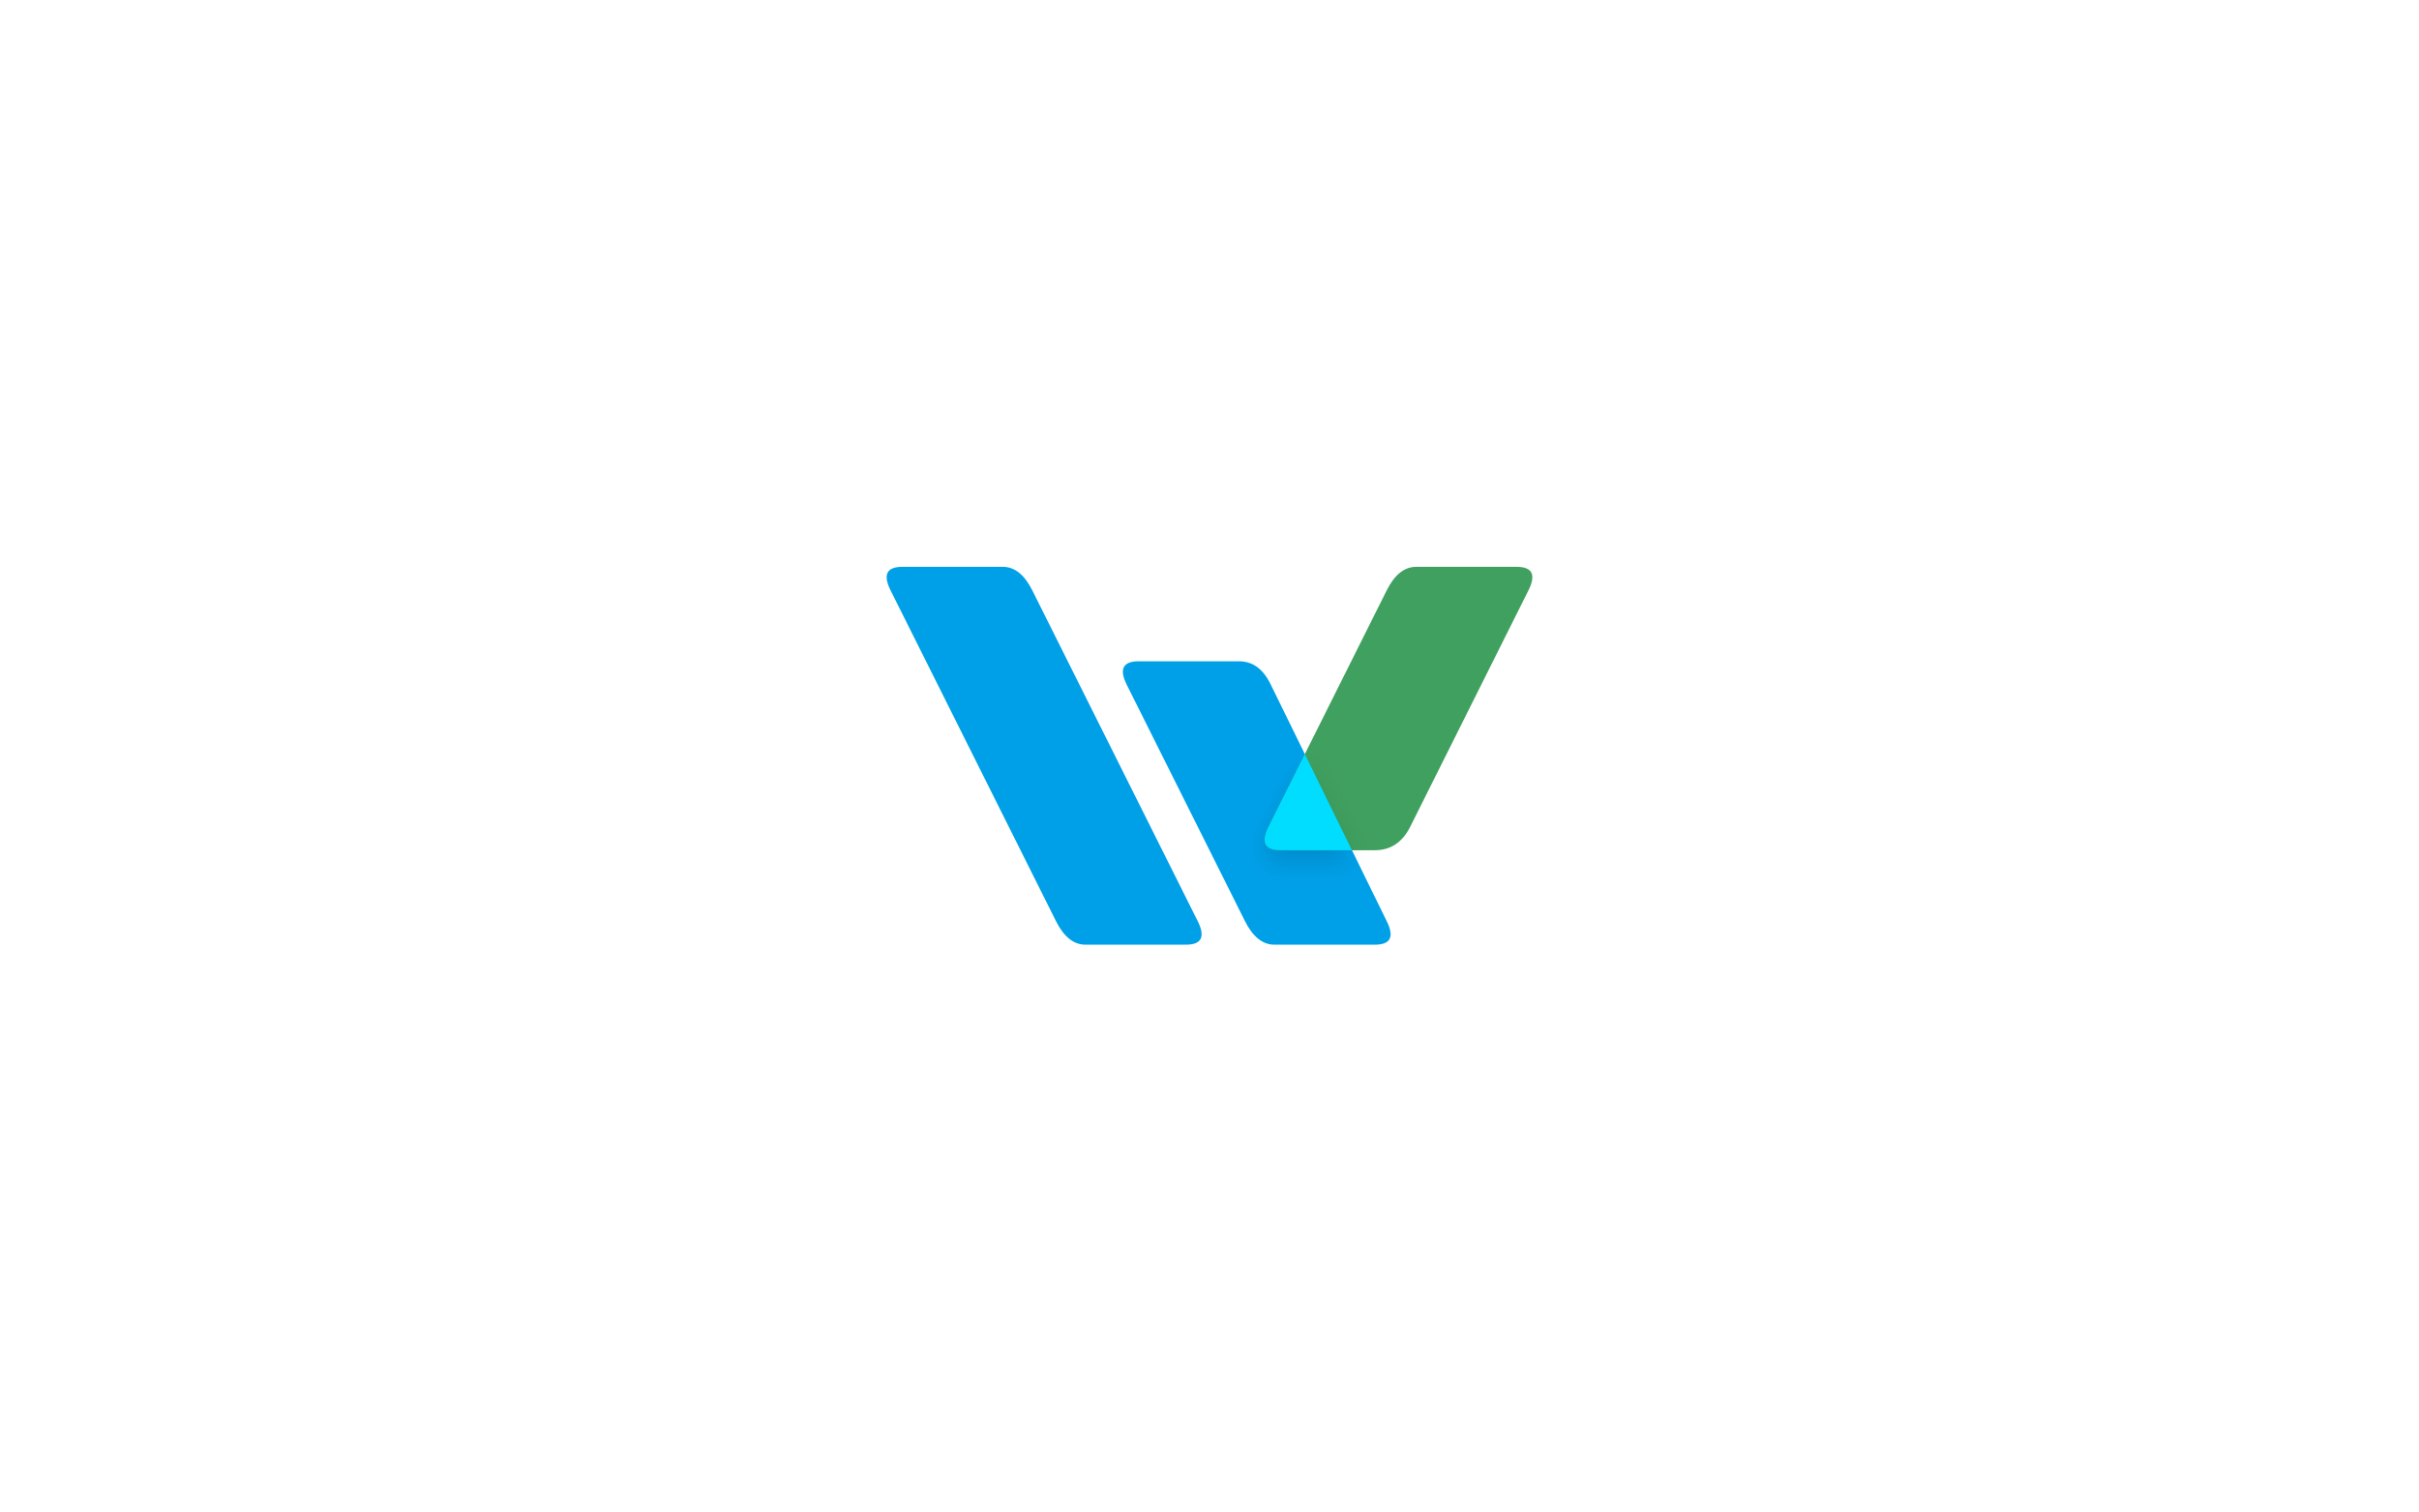
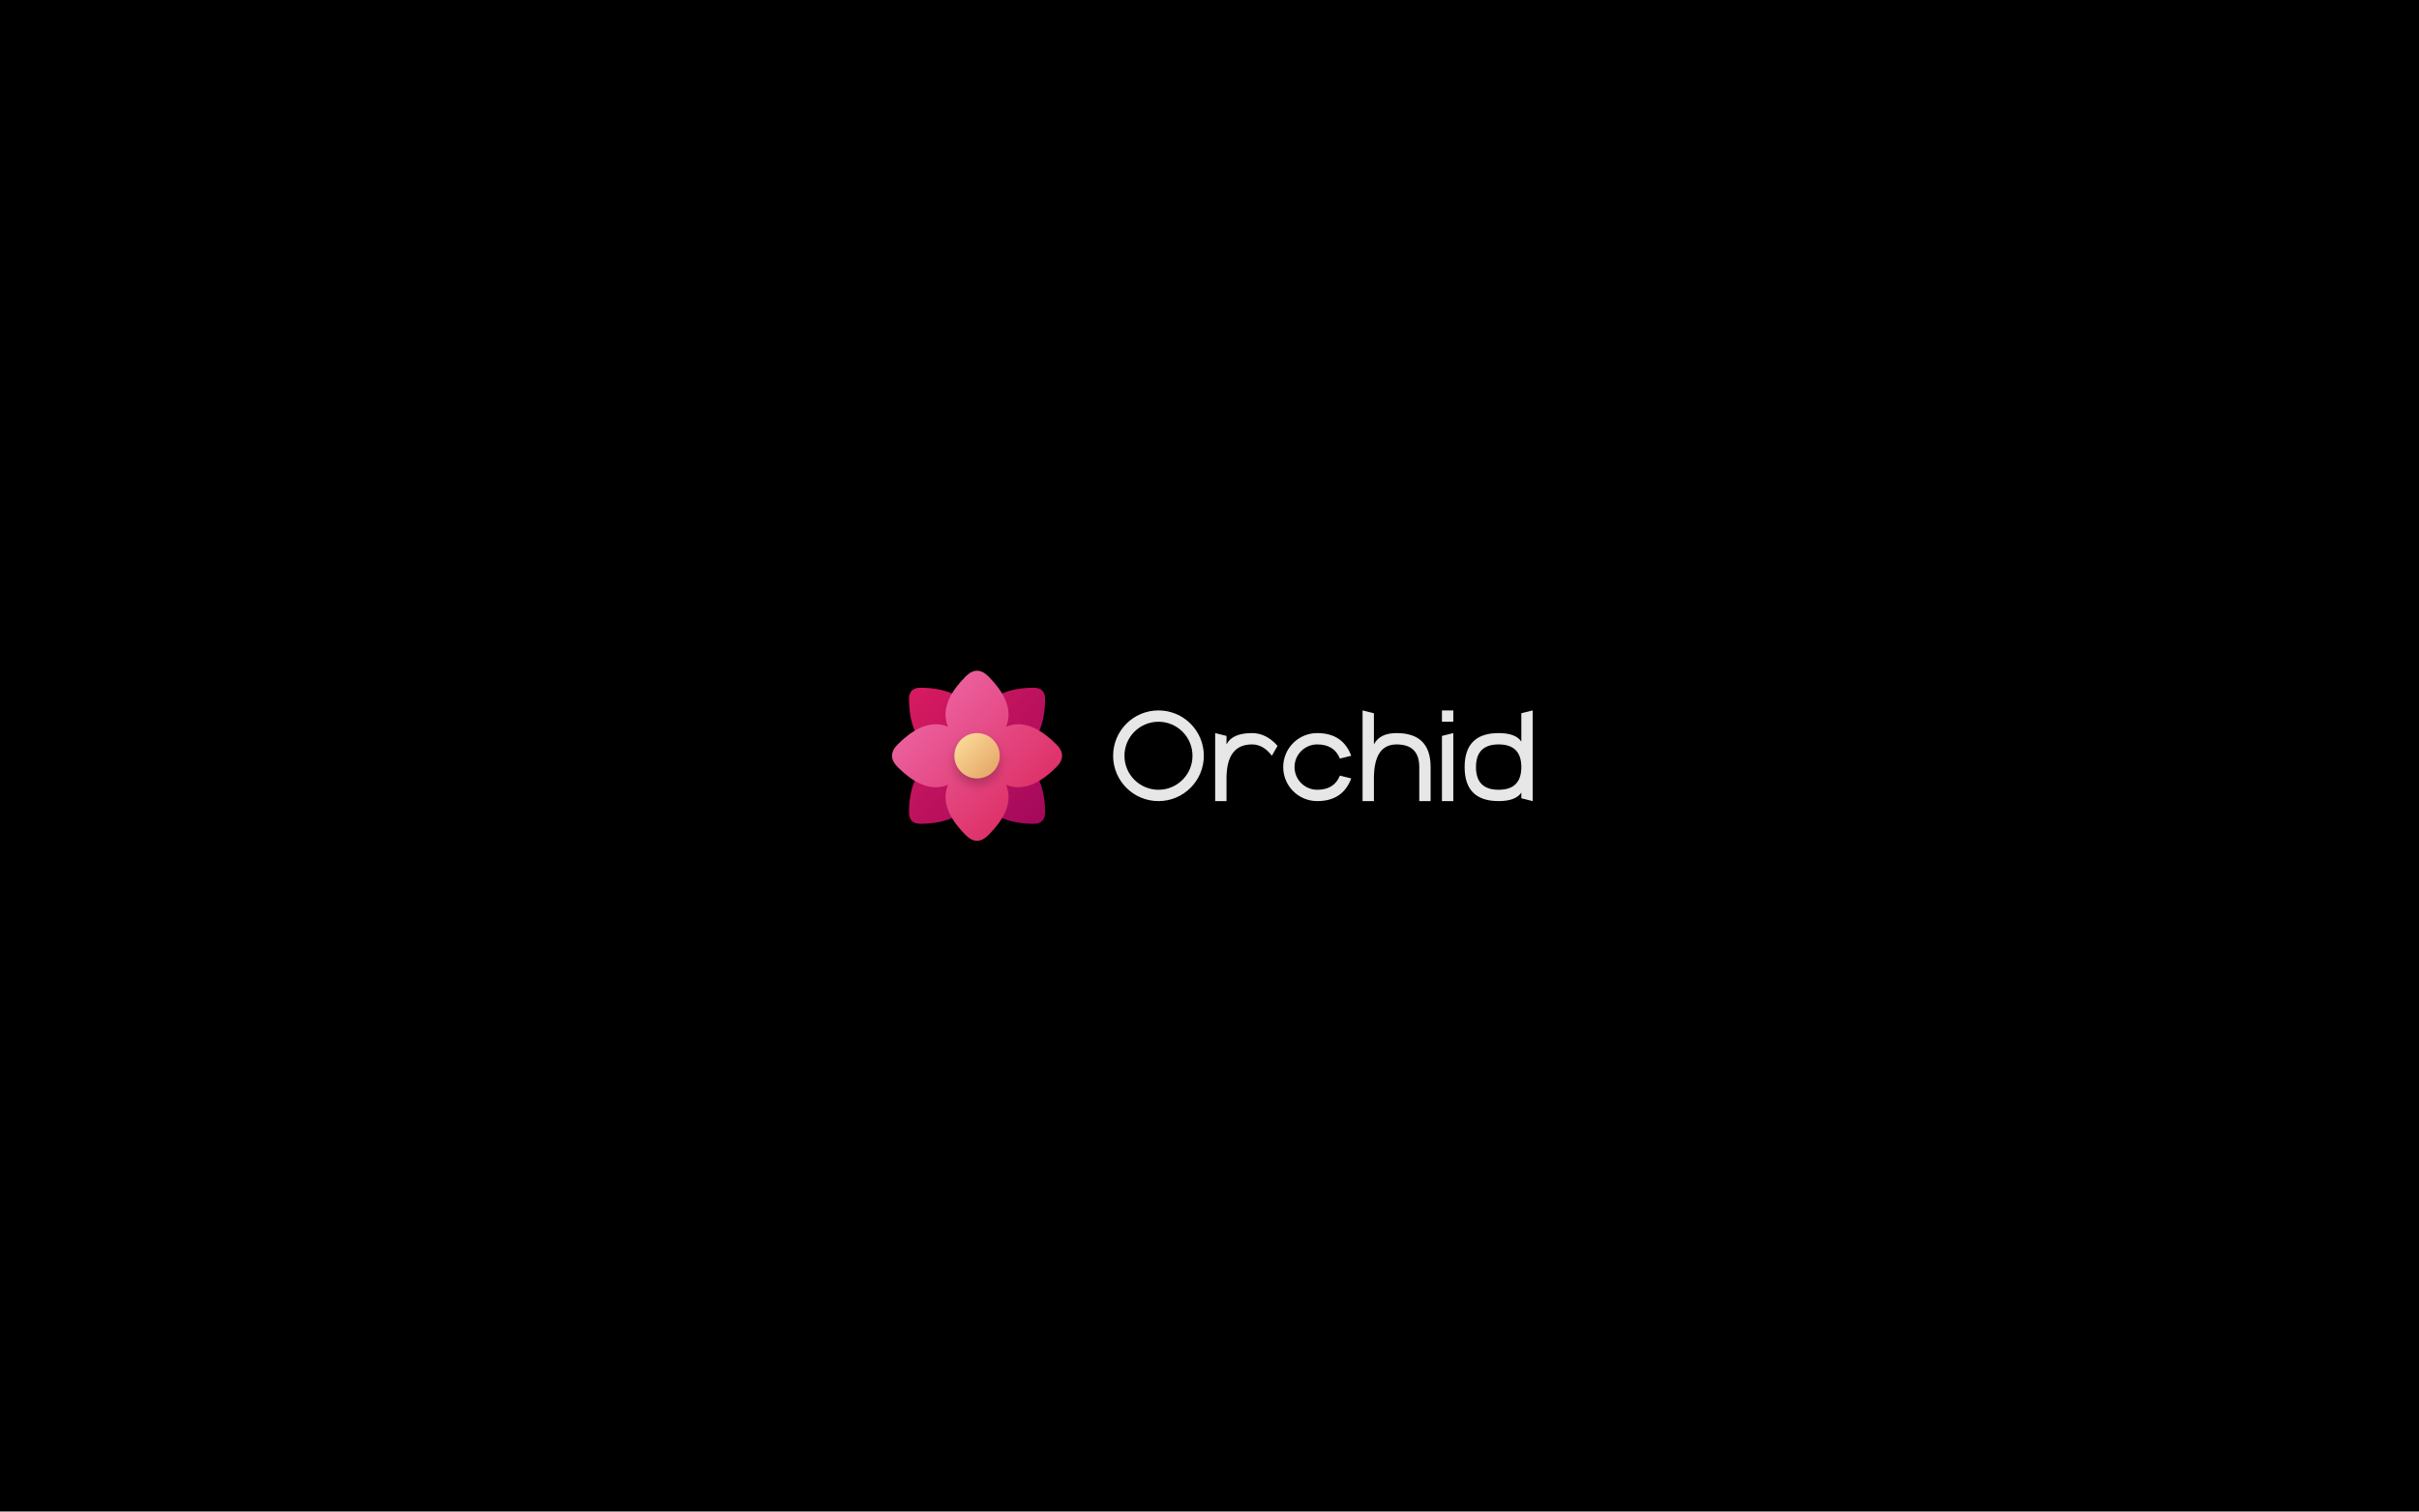
- <svg xmlns="http://www.w3.org/2000/svg" viewBox="-18 -24 64 64" width="1280" height="800" version="1.1" id="svg23">
-   <defs id="defs27">
-     <filter style="color-interpolation-filters:sRGB;" id="filter39" x="-0.3" y="-0.3" width="1.6" height="1.725">
-       <feFlood flood-opacity="0.125" flood-color="rgb(0,0,0)" result="flood" id="feFlood29" />
-       <feComposite in="flood" in2="SourceGraphic" operator="in" result="composite1" id="feComposite31" />
-       <feGaussianBlur in="composite1" stdDeviation="0.5" result="blur" id="feGaussianBlur33" />
-       <feOffset dx="0" dy="0.5" result="offset" id="feOffset35" />
-       <feComposite in="SourceGraphic" in2="offset" operator="over" result="composite2" id="feComposite37" />
+ <svg xmlns="http://www.w3.org/2000/svg" viewBox="0 0 1280 800" width="1280" height="800" version="1.1" id="svg18">
+   <defs id="defs22">
+     <filter style="color-interpolation-filters:sRGB;" id="filter856">
+       <feFlood flood-opacity="0.251" flood-color="rgb(0,0,0)" result="flood" id="feFlood846" />
+       <feComposite in="flood" in2="SourceGraphic" operator="in" result="composite1" id="feComposite848" />
+       <feGaussianBlur in="composite1" stdDeviation="0.5" result="blur" id="feGaussianBlur850" />
+       <feOffset dx="0" dy="0.5" result="offset" id="feOffset852" />
+       <feComposite in="SourceGraphic" in2="offset" operator="over" result="composite2" id="feComposite854" />
+     </filter>
+     <filter style="color-interpolation-filters:sRGB;" id="filter836">
+       <feFlood flood-opacity="0.251" flood-color="rgb(255,255,255)" result="flood" id="feFlood826" />
+       <feComposite in="flood" in2="SourceGraphic" operator="out" result="composite1" id="feComposite828" />
+       <feGaussianBlur in="composite1" stdDeviation="0.5" result="blur" id="feGaussianBlur830" />
+       <feOffset dx="0" dy="0.5" result="offset" id="feOffset832" />
+       <feComposite in="offset" in2="SourceGraphic" operator="atop" result="composite2" id="feComposite834" />
+     </filter>
+     <filter style="color-interpolation-filters:sRGB;" id="filter37" x="-0.075" y="-0.075" width="1.15" height="1.181">
+       <feFlood flood-opacity="0.251" flood-color="rgb(0,0,0)" result="flood" id="feFlood27" />
+       <feComposite in="flood" in2="SourceGraphic" operator="in" result="composite1" id="feComposite29" />
+       <feGaussianBlur in="composite1" stdDeviation="0.5" result="blur" id="feGaussianBlur31" />
+       <feOffset dx="0" dy="0.5" result="offset" id="feOffset33" />
+       <feComposite in="SourceGraphic" in2="offset" operator="over" result="composite2" id="feComposite35" />
+     </filter>
+     <filter style="color-interpolation-filters:sRGB;" id="filter894" x="-0.3" y="-0.3" width="1.6" height="1.725">
+       <feFlood flood-opacity="0.251" flood-color="rgb(0,0,0)" result="flood" id="feFlood884" />
+       <feComposite in="flood" in2="SourceGraphic" operator="in" result="composite1" id="feComposite886" />
+       <feGaussianBlur in="composite1" stdDeviation="0.5" result="blur" id="feGaussianBlur888" />
+       <feOffset dx="0" dy="0.5" result="offset" id="feOffset890" />
+       <feComposite in="SourceGraphic" in2="offset" operator="over" result="composite2" id="feComposite892" />
    </filter>
  </defs>
  <linearGradient id="g0" x1="0%" y1="0%" x2="100%" y2="100%">
-     <stop offset="0%" style="stop-color:#00a0e8;stop-opacity:1" id="stop2" />
-     <stop offset="100%" style="stop-color:#00a0e8;stop-opacity:1" id="stop4" />
+     <stop offset="0%" style="stop-color:#d81b60;stop-opacity:1" id="stop2" />
+     <stop offset="100%" style="stop-color:#a2085b;stop-opacity:1" id="stop4" />
  </linearGradient>
-   <linearGradient id="g1" x1="100%" y1="0%" x2="0%" y2="100%">
-     <stop offset="0%" style="stop-color:#40a060;stop-opacity:1" id="stop5" />
-     <stop offset="100%" style="stop-color:#40a060;stop-opacity:1" id="stop7" />
+   <linearGradient id="g1" x1="0%" y1="0%" x2="100%" y2="100%">
+     <stop offset="0%" style="stop-color:#f072b2;stop-opacity:1" id="stop7" />
+     <stop offset="100%" style="stop-color:#d91e53;stop-opacity:1" id="stop9" />
  </linearGradient>
  <linearGradient id="g2" x1="0%" y1="0%" x2="100%" y2="100%">
-     <stop offset="0%" style="stop-color:#00ddff;stop-opacity:1" id="stop10" />
-     <stop offset="100%" style="stop-color:#00ddff;stop-opacity:1" id="stop12" />
+     <stop offset="0%" style="stop-color:#ffe0a0;stop-opacity:1" id="stop29" />
+     <stop offset="100%" style="stop-color:#e0a060;stop-opacity:1" id="stop31" />
  </linearGradient>
-   <path d="M1 0 5.25 0Q6 0 6.5 1L13.5 15Q14 16 13 16L8.75 16Q8 16 7.5 15L.5 1Q0 0 1 0" fill="url(#g0)" id="path15" />
-   <path d="M11 4 15.25 4Q16.125 4 16.6 5L21.5 15Q22 16 21 16L16.75 16Q16 16 15.5 15L10.5 5Q10 4 11 4" fill="url(#g0)" id="path17" />
-   <path d="M22.5 11 27.5 1Q28 0 27 0L22.75 0Q22 0 21.5 1L16.5 11Q16 12 17 12L21 12Q22 12 22.5 11" fill="url(#g1)" id="path19" />
-   <path d="M18.035 7.929 20.03 12 17 12Q16 12 16.5 11L18.035 7.929" fill="url(#g2)" id="path21" style="filter:url(#filter39)" />
+   <style id="style12">
+     .ac-color {
+       fill: url(#g0);
+     }
+     .ac-color1 {
+       fill: url(#g1);
+     }
+     .ac-color2 {
+       fill: url(#g2);
+     }
+     .ac-color3 {
+       fill: #e7e7e7;
+     }
+   </style>
+   <rect x="0" y="0" width="100%" height="100%" fill="#000" />
+   <g transform="translate(469, 352) scale(6)">
+     <path d="M9 9Q9 2 3 2 2 2 2 3 2 9 9 9M7 9Q7 2 13 2 14 2 14 3 14 9 7 9M9 7Q2 7 2 13 2 14 3 14 9 14 9 7M7 7Q14 7 14 13 14 14 13 14 7 14 7 7" class="ac-color" id="path14" />
+     <path d="M8 8Q3 5 7 1 8 0 9 1 13 5 8 8M8 8Q11 3 15 7 16 8 15 9 11 13 8 8M8 8Q13 11 9 15 8 16 7 15 3 11 8 8M8 8Q5 13 1 9 0 8 1 7 5 3 8 8" class="ac-color1" id="path16" />
+     <path d="M8 6A1 1 0 008 10 1 1 0 008 6" class="ac-color2" id="path17" style="filter:url(#filter894)" />
+     <path d="M24 4A1 1 0 0024 12 1 1 0 0024 4M24 5A1 1 0 0124 11 1 1 0 0124 5M29 12 29 6 30 6.25 30 7Q30.5 6 32.25 6 33.5 6 34.5 7.125L34 8Q33.25 7 32.25 7 30 7 30 10L30 12 29 12M38 6A1 1 0 0038 12Q40.25 12 41 10L40 9.75Q39.5 11 38 11A1 1 0 0138 7Q39.5 7 40 8.25L41 8Q40.25 6 38 6M42 4 42 12 43 12 43 10Q43 7 45 7 47 7 47 9L47 12 48 12 48 9Q48 6 45 6 43.5 6 43 7L43 4.25 42 4M49 6.25 50 6 50 12 49 12 49 6.25M49 4 50 4 50 5 49 5 49 4M56 4.25 57 4 57 12 56 11.75 56 11.25Q55.5 12 54 12 51 12 51 9 51 6 54 6 55.5 6 56 6.75L56 4.25M54 7Q52 7 52 9 52 11 54 11 56 11 56 9 56 7 54 7" class="ac-color3" id="path18" style="fill:#e7e7e7" />
+   </g>
</svg>
